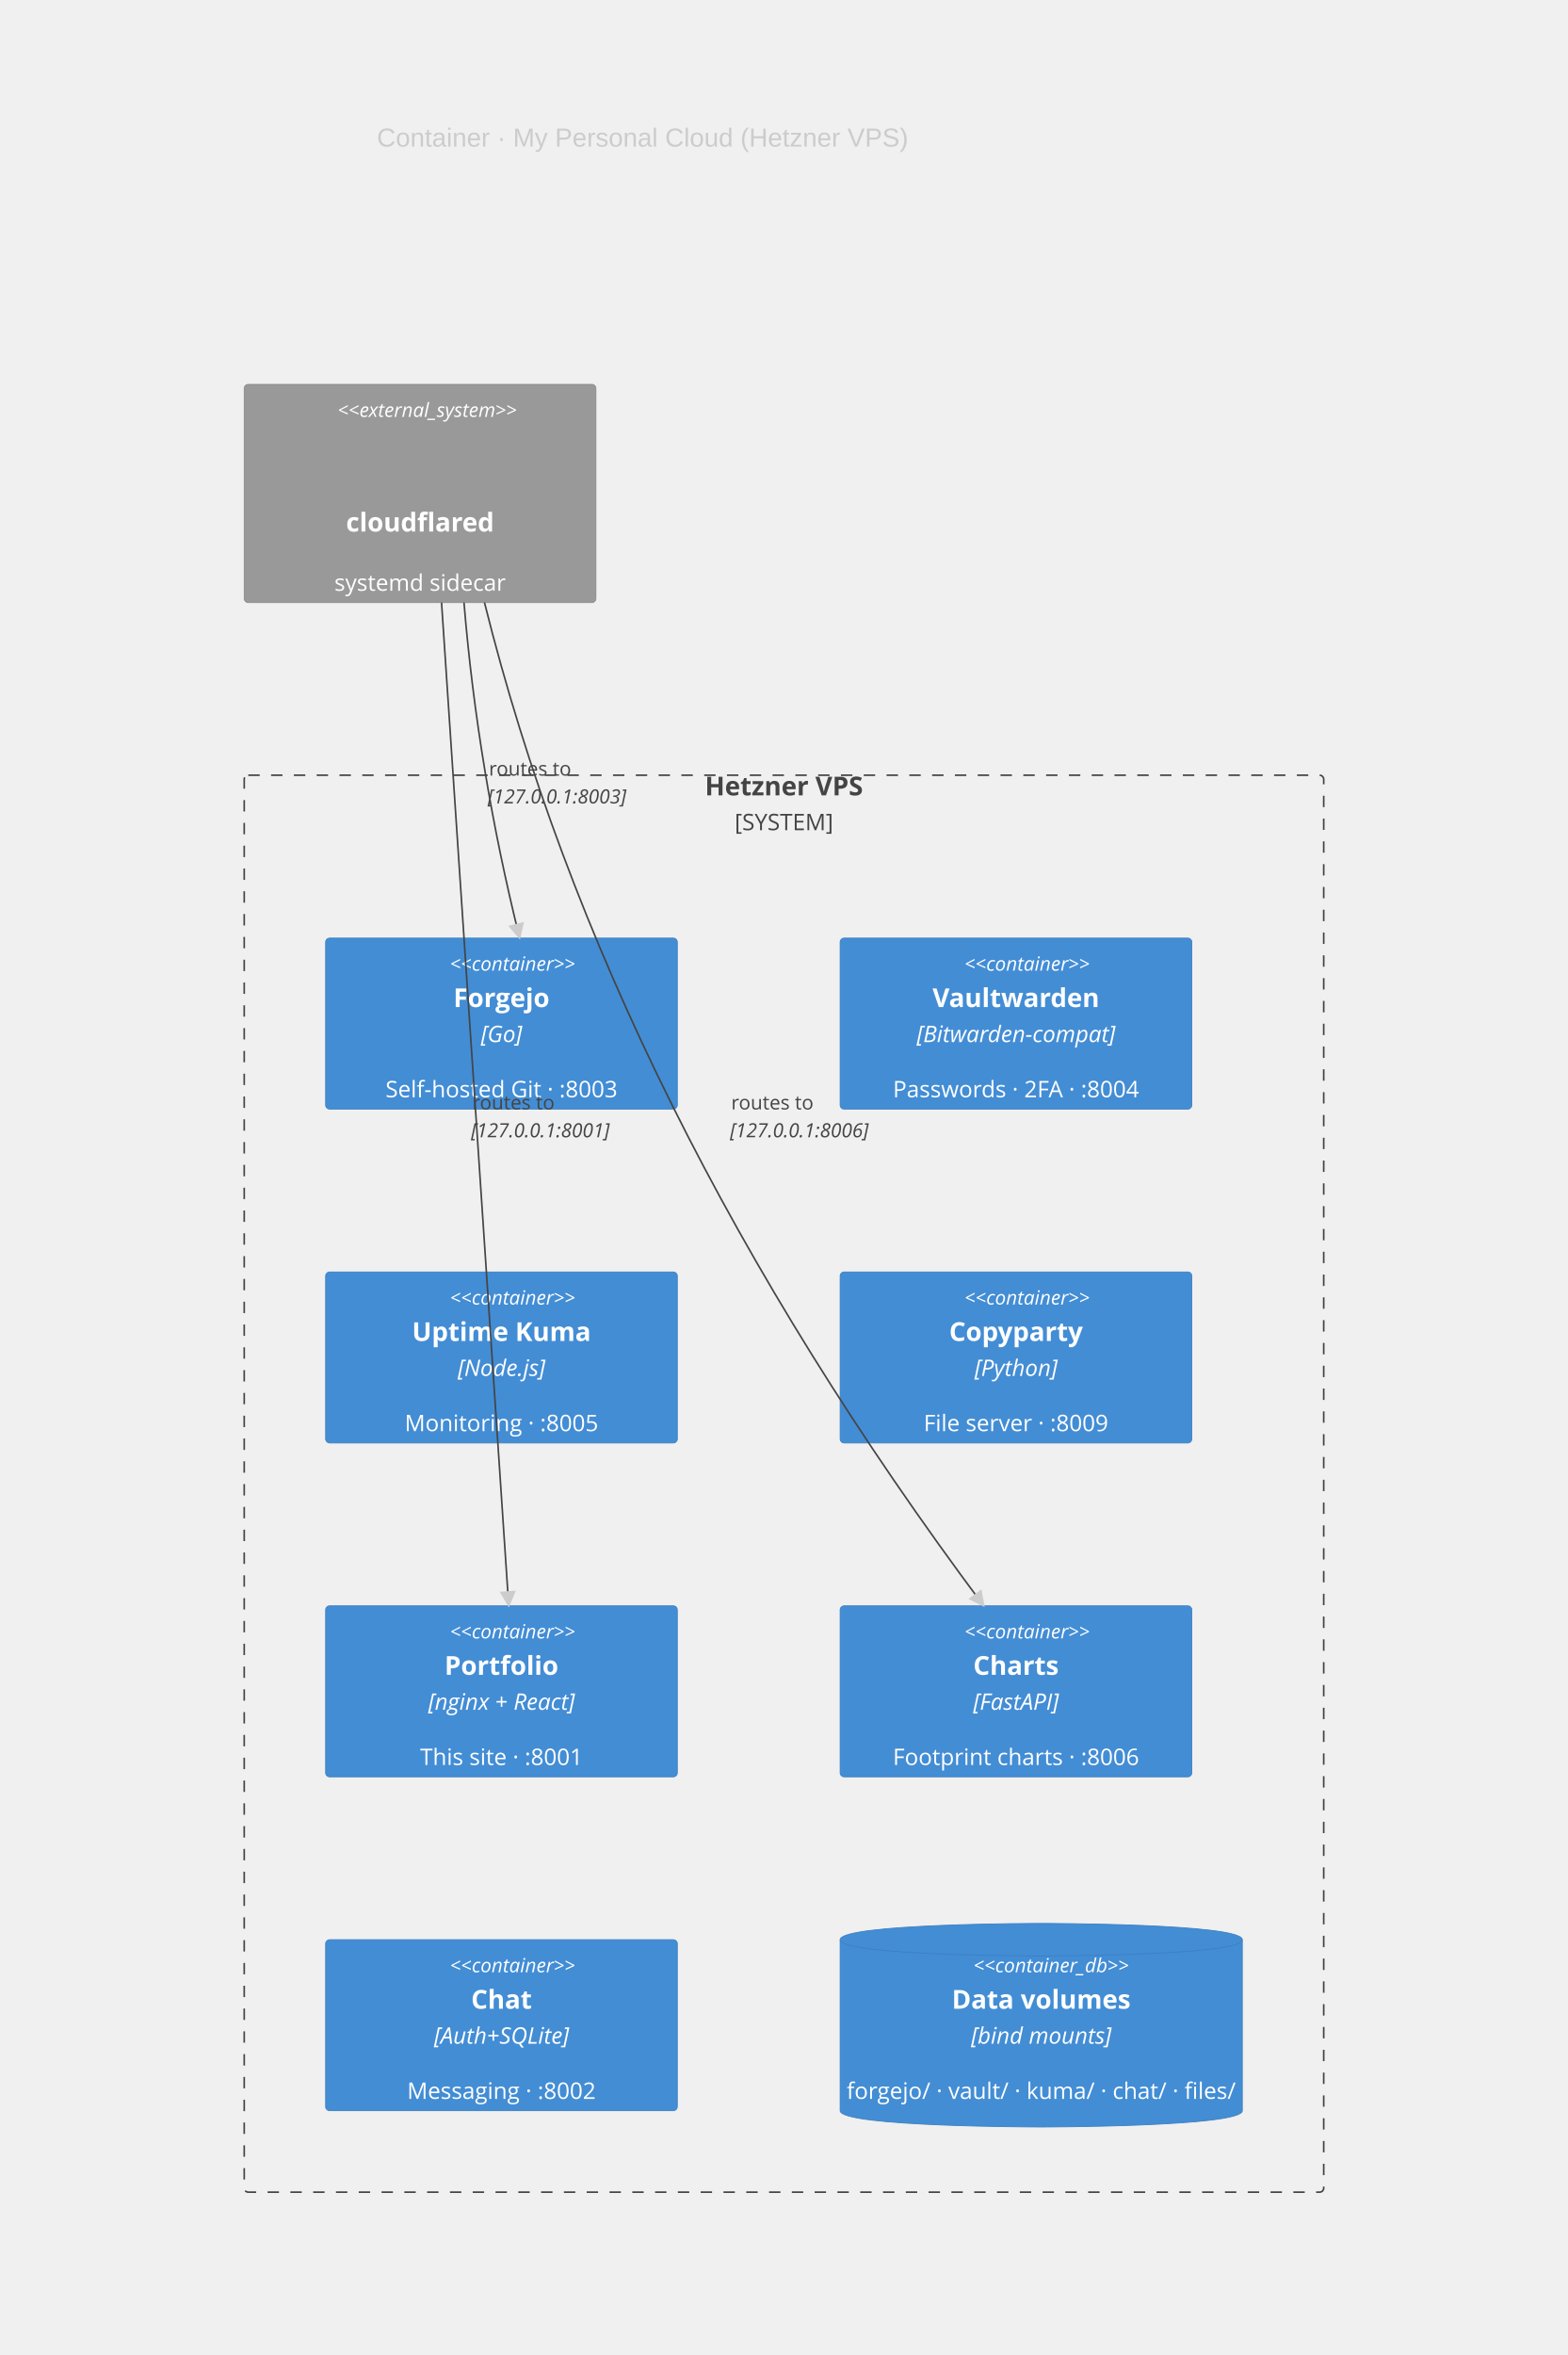
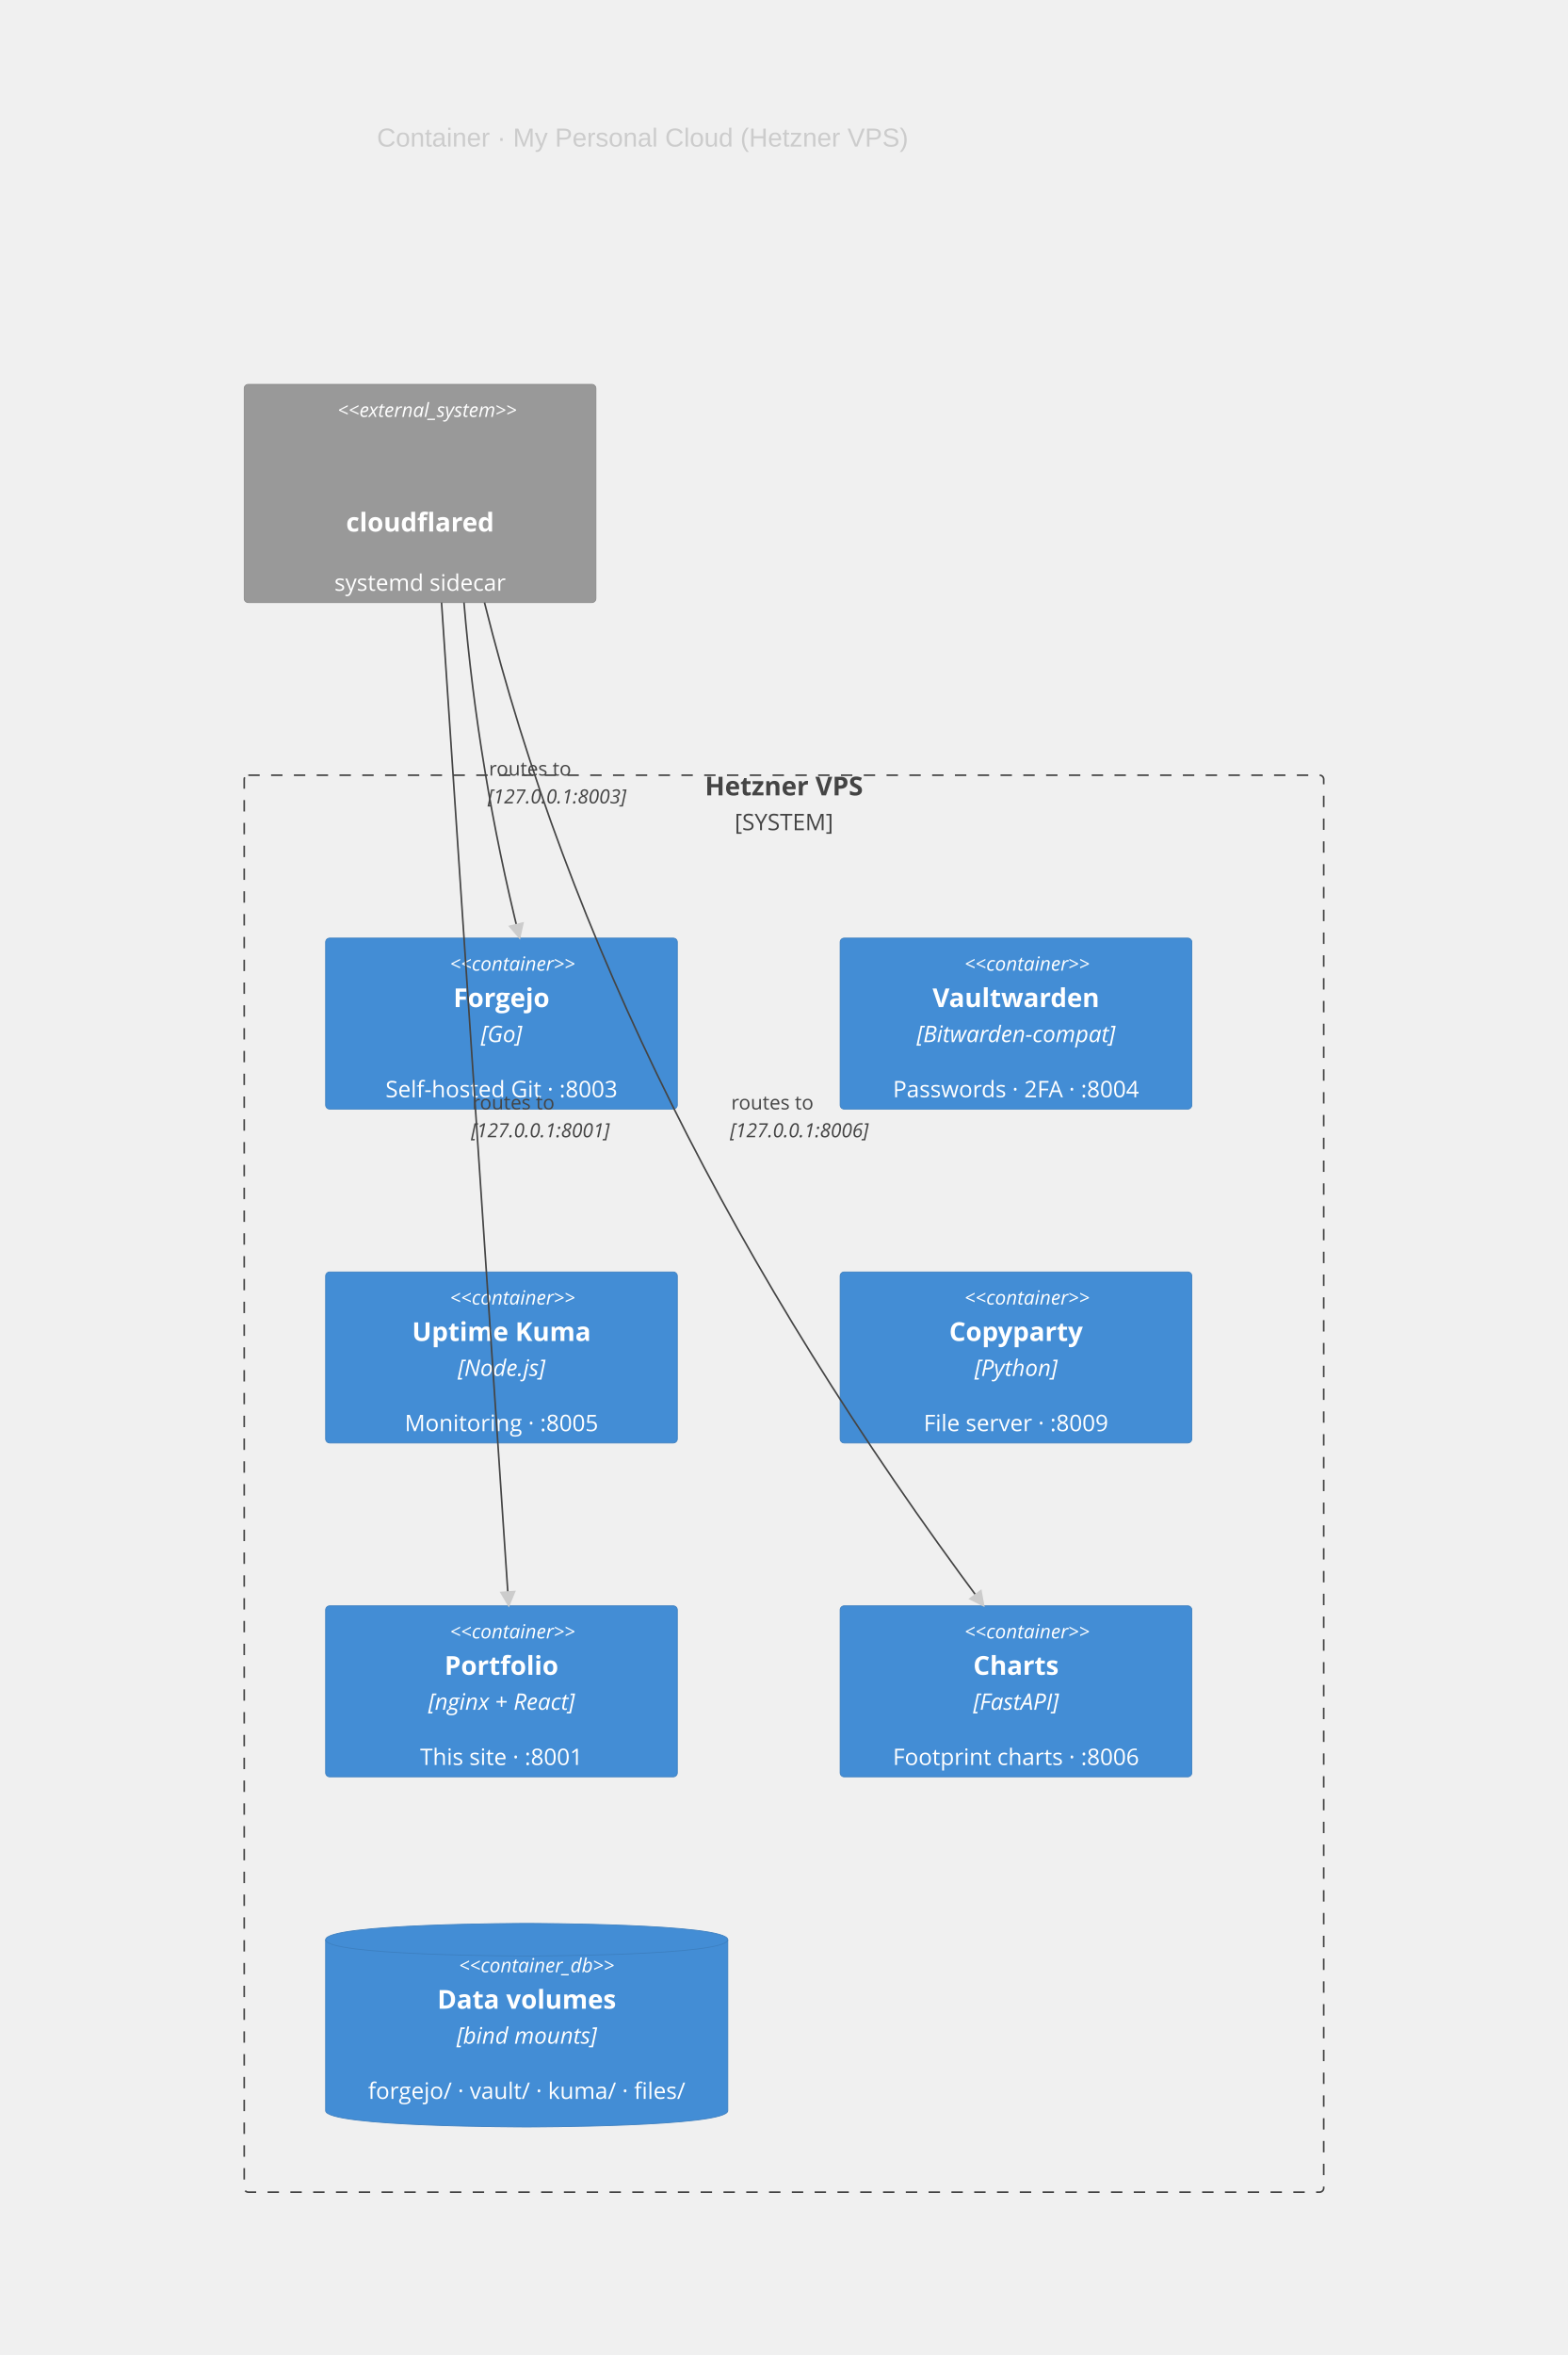
<svg xmlns="http://www.w3.org/2000/svg" id="my-svg" width="100%" style="max-width: 963px; background-color: transparent;" viewBox="0 -70 963 1446" role="graphics-document document" aria-roledescription="c4">
  <style>#my-svg{font-family:"trebuchet ms",verdana,arial,sans-serif;font-size:16px;fill:#ccc;}@keyframes edge-animation-frame{from{stroke-dashoffset:0;}}@keyframes dash{to{stroke-dashoffset:0;}}#my-svg .edge-animation-slow{stroke-dasharray:9,5!important;stroke-dashoffset:900;animation:dash 50s linear infinite;stroke-linecap:round;}#my-svg .edge-animation-fast{stroke-dasharray:9,5!important;stroke-dashoffset:900;animation:dash 20s linear infinite;stroke-linecap:round;}#my-svg .error-icon{fill:#a44141;}#my-svg .error-text{fill:#ddd;stroke:#ddd;}#my-svg .edge-thickness-normal{stroke-width:1px;}#my-svg .edge-thickness-thick{stroke-width:3.5px;}#my-svg .edge-pattern-solid{stroke-dasharray:0;}#my-svg .edge-thickness-invisible{stroke-width:0;fill:none;}#my-svg .edge-pattern-dashed{stroke-dasharray:3;}#my-svg .edge-pattern-dotted{stroke-dasharray:2;}#my-svg .marker{fill:lightgrey;stroke:lightgrey;}#my-svg .marker.cross{stroke:lightgrey;}#my-svg svg{font-family:"trebuchet ms",verdana,arial,sans-serif;font-size:16px;}#my-svg p{margin:0;}#my-svg .person{stroke:#cccccc;fill:#1f2020;}#my-svg .node .neo-node{stroke:#ccc;}#my-svg [data-look="neo"].node rect,#my-svg [data-look="neo"].cluster rect,#my-svg [data-look="neo"].node polygon{stroke:url(#my-svg-gradient);filter:drop-shadow( 1px 2px 2px rgba(185,185,185,1));}#my-svg [data-look="neo"].swimlane.cluster rect{filter:none;}#my-svg [data-look="neo"].node path{stroke:url(#my-svg-gradient);stroke-width:1px;}#my-svg [data-look="neo"].node .outer-path{filter:drop-shadow( 1px 2px 2px rgba(185,185,185,1));}#my-svg [data-look="neo"].node .neo-line path{stroke:#ccc;filter:none;}#my-svg [data-look="neo"].node circle{stroke:url(#my-svg-gradient);filter:drop-shadow( 1px 2px 2px rgba(185,185,185,1));}#my-svg [data-look="neo"].node circle .state-start{fill:#000000;}#my-svg [data-look="neo"].icon-shape .icon{fill:url(#my-svg-gradient);filter:drop-shadow( 1px 2px 2px rgba(185,185,185,1));}#my-svg [data-look="neo"].icon-shape .icon-neo path{stroke:url(#my-svg-gradient);filter:drop-shadow( 1px 2px 2px rgba(185,185,185,1));}#my-svg :root{--mermaid-font-family:"trebuchet ms",verdana,arial,sans-serif;}</style>
  <g />
  <defs>
    <symbol id="my-svg-computer" width="24" height="24">
      <path transform="scale(.5)" d="M2 2v13h20v-13h-20zm18 11h-16v-9h16v9zm-10.228 6l.466-1h3.524l.467 1h-4.457zm14.228 3h-24l2-6h2.104l-1.33 4h18.45l-1.297-4h2.073l2 6zm-5-10h-14v-7h14v7z" />
    </symbol>
  </defs>
  <defs>
    <symbol id="my-svg-database" fill-rule="evenodd" clip-rule="evenodd">
      <path transform="scale(.5)" d="M12.258.001l.256.004.255.005.253.008.251.01.249.012.247.015.246.016.242.019.241.02.239.023.236.024.233.027.231.028.229.031.225.032.223.034.22.036.217.038.214.04.211.041.208.043.205.045.201.046.198.048.194.05.191.051.187.053.183.054.18.056.175.057.172.059.168.06.163.061.16.063.155.064.15.066.074.033.073.033.071.034.07.034.069.035.068.035.067.035.066.035.064.036.064.036.062.036.06.036.06.037.058.037.058.037.055.038.055.038.053.038.052.038.051.039.05.039.048.039.047.039.045.04.044.04.043.04.041.04.04.041.039.041.037.041.036.041.034.041.033.042.032.042.03.042.029.042.027.042.026.043.024.043.023.043.021.043.02.043.018.044.017.043.015.044.013.044.012.044.011.045.009.044.007.045.006.045.004.045.002.045.001.045v17l-.001.045-.002.045-.004.045-.006.045-.007.045-.009.044-.011.045-.012.044-.013.044-.015.044-.017.043-.018.044-.02.043-.021.043-.023.043-.024.043-.026.043-.027.042-.029.042-.03.042-.032.042-.033.042-.034.041-.036.041-.037.041-.039.041-.04.041-.041.04-.043.04-.044.04-.045.04-.047.039-.048.039-.05.039-.051.039-.052.038-.053.038-.055.038-.055.038-.058.037-.058.037-.06.037-.06.036-.062.036-.064.036-.064.036-.066.035-.067.035-.068.035-.069.035-.07.034-.071.034-.073.033-.074.033-.15.066-.155.064-.16.063-.163.061-.168.06-.172.059-.175.057-.18.056-.183.054-.187.053-.191.051-.194.05-.198.048-.201.046-.205.045-.208.043-.211.041-.214.04-.217.038-.22.036-.223.034-.225.032-.229.031-.231.028-.233.027-.236.024-.239.023-.241.02-.242.019-.246.016-.247.015-.249.012-.251.01-.253.008-.255.005-.256.004-.258.001-.258-.001-.256-.004-.255-.005-.253-.008-.251-.01-.249-.012-.247-.015-.245-.016-.243-.019-.241-.02-.238-.023-.236-.024-.234-.027-.231-.028-.228-.031-.226-.032-.223-.034-.22-.036-.217-.038-.214-.04-.211-.041-.208-.043-.204-.045-.201-.046-.198-.048-.195-.05-.19-.051-.187-.053-.184-.054-.179-.056-.176-.057-.172-.059-.167-.06-.164-.061-.159-.063-.155-.064-.151-.066-.074-.033-.072-.033-.072-.034-.07-.034-.069-.035-.068-.035-.067-.035-.066-.035-.064-.036-.063-.036-.062-.036-.061-.036-.06-.037-.058-.037-.057-.037-.056-.038-.055-.038-.053-.038-.052-.038-.051-.039-.049-.039-.049-.039-.046-.039-.046-.04-.044-.04-.043-.04-.041-.04-.04-.041-.039-.041-.037-.041-.036-.041-.034-.041-.033-.042-.032-.042-.03-.042-.029-.042-.027-.042-.026-.043-.024-.043-.023-.043-.021-.043-.02-.043-.018-.044-.017-.043-.015-.044-.013-.044-.012-.044-.011-.045-.009-.044-.007-.045-.006-.045-.004-.045-.002-.045-.001-.045v-17l.001-.045.002-.045.004-.045.006-.045.007-.045.009-.044.011-.045.012-.044.013-.044.015-.044.017-.043.018-.044.02-.043.021-.043.023-.043.024-.043.026-.043.027-.042.029-.042.03-.042.032-.042.033-.042.034-.041.036-.041.037-.041.039-.041.04-.041.041-.04.043-.04.044-.04.046-.04.046-.039.049-.039.049-.039.051-.039.052-.038.053-.038.055-.038.056-.038.057-.037.058-.037.06-.037.061-.036.062-.036.063-.036.064-.036.066-.035.067-.035.068-.035.069-.035.07-.034.072-.034.072-.033.074-.033.151-.066.155-.064.159-.063.164-.061.167-.06.172-.059.176-.057.179-.056.184-.054.187-.053.19-.051.195-.05.198-.048.201-.046.204-.045.208-.043.211-.041.214-.04.217-.038.22-.036.223-.034.226-.032.228-.031.231-.028.234-.027.236-.024.238-.023.241-.02.243-.019.245-.016.247-.015.249-.012.251-.01.253-.008.255-.005.256-.004.258-.001.258.001zm-9.258 20.499v.01l.001.021.003.021.004.022.005.021.006.022.007.022.009.023.01.022.011.023.012.023.013.023.015.023.016.024.017.023.018.024.019.024.021.024.022.025.023.024.024.025.052.049.056.05.061.051.066.051.07.051.075.051.079.052.084.052.088.052.092.052.097.052.102.051.105.052.11.052.114.051.119.051.123.051.127.05.131.05.135.05.139.048.144.049.147.047.152.047.155.047.16.045.163.045.167.043.171.043.176.041.178.041.183.039.187.039.19.037.194.035.197.035.202.033.204.031.209.03.212.029.216.027.219.025.222.024.226.021.23.02.233.018.236.016.24.015.243.012.246.01.249.008.253.005.256.004.259.001.26-.001.257-.004.254-.005.25-.008.247-.011.244-.012.241-.014.237-.016.233-.018.231-.021.226-.021.224-.024.22-.026.216-.027.212-.028.21-.031.205-.031.202-.034.198-.034.194-.036.191-.037.187-.039.183-.04.179-.04.175-.042.172-.043.168-.044.163-.045.16-.046.155-.046.152-.047.148-.048.143-.049.139-.049.136-.05.131-.05.126-.05.123-.051.118-.052.114-.051.11-.052.106-.052.101-.052.096-.052.092-.052.088-.053.083-.051.079-.052.074-.052.07-.051.065-.051.06-.051.056-.05.051-.05.023-.024.023-.025.021-.024.02-.024.019-.024.018-.024.017-.024.015-.023.014-.024.013-.023.012-.023.01-.023.01-.022.008-.022.006-.022.006-.022.004-.022.004-.021.001-.021.001-.021v-4.127l-.077.055-.08.053-.083.054-.085.053-.087.052-.09.052-.093.051-.095.05-.097.05-.1.049-.102.049-.105.048-.106.047-.109.047-.111.046-.114.045-.115.045-.118.044-.12.043-.122.042-.124.042-.126.041-.128.04-.13.04-.132.038-.134.038-.135.037-.138.037-.139.035-.142.035-.143.034-.144.033-.147.032-.148.031-.15.03-.151.03-.153.029-.154.027-.156.027-.158.026-.159.025-.161.024-.162.023-.163.022-.165.021-.166.02-.167.019-.169.018-.169.017-.171.016-.173.015-.173.014-.175.013-.175.012-.177.011-.178.01-.179.008-.179.008-.181.006-.182.005-.182.004-.184.003-.184.002h-.37l-.184-.002-.184-.003-.182-.004-.182-.005-.181-.006-.179-.008-.179-.008-.178-.01-.176-.011-.176-.012-.175-.013-.173-.014-.172-.015-.171-.016-.17-.017-.169-.018-.167-.019-.166-.02-.165-.021-.163-.022-.162-.023-.161-.024-.159-.025-.157-.026-.156-.027-.155-.027-.153-.029-.151-.03-.15-.03-.148-.031-.146-.032-.145-.033-.143-.034-.141-.035-.14-.035-.137-.037-.136-.037-.134-.038-.132-.038-.13-.04-.128-.04-.126-.041-.124-.042-.122-.042-.12-.044-.117-.043-.116-.045-.113-.045-.112-.046-.109-.047-.106-.047-.105-.048-.102-.049-.1-.049-.097-.05-.095-.05-.093-.052-.09-.051-.087-.052-.085-.053-.083-.054-.08-.054-.077-.054v4.127zm0-5.654v.011l.001.021.003.021.004.021.005.022.006.022.007.022.009.022.01.022.011.023.012.023.013.023.015.024.016.023.017.024.018.024.019.024.021.024.022.024.023.025.024.024.052.05.056.05.061.05.066.051.07.051.075.052.079.051.084.052.088.052.092.052.097.052.102.052.105.052.11.051.114.051.119.052.123.05.127.051.131.05.135.049.139.049.144.048.147.048.152.047.155.046.16.045.163.045.167.044.171.042.176.042.178.04.183.04.187.038.19.037.194.036.197.034.202.033.204.032.209.03.212.028.216.027.219.025.222.024.226.022.23.02.233.018.236.016.24.014.243.012.246.01.249.008.253.006.256.003.259.001.26-.001.257-.003.254-.006.25-.008.247-.01.244-.012.241-.015.237-.016.233-.018.231-.02.226-.022.224-.024.22-.025.216-.027.212-.029.21-.03.205-.032.202-.033.198-.035.194-.036.191-.037.187-.039.183-.039.179-.041.175-.042.172-.043.168-.044.163-.045.16-.045.155-.047.152-.047.148-.048.143-.048.139-.05.136-.049.131-.05.126-.051.123-.051.118-.051.114-.052.11-.052.106-.052.101-.052.096-.052.092-.052.088-.052.083-.052.079-.052.074-.051.07-.052.065-.051.06-.05.056-.051.051-.049.023-.025.023-.024.021-.025.02-.024.019-.024.018-.024.017-.024.015-.023.014-.023.013-.024.012-.022.01-.023.01-.023.008-.022.006-.022.006-.022.004-.021.004-.022.001-.021.001-.021v-4.139l-.077.054-.08.054-.083.054-.085.052-.087.053-.09.051-.093.051-.095.051-.097.05-.1.049-.102.049-.105.048-.106.047-.109.047-.111.046-.114.045-.115.044-.118.044-.12.044-.122.042-.124.042-.126.041-.128.04-.13.039-.132.039-.134.038-.135.037-.138.036-.139.036-.142.035-.143.033-.144.033-.147.033-.148.031-.15.03-.151.03-.153.028-.154.028-.156.027-.158.026-.159.025-.161.024-.162.023-.163.022-.165.021-.166.02-.167.019-.169.018-.169.017-.171.016-.173.015-.173.014-.175.013-.175.012-.177.011-.178.009-.179.009-.179.007-.181.007-.182.005-.182.004-.184.003-.184.002h-.37l-.184-.002-.184-.003-.182-.004-.182-.005-.181-.007-.179-.007-.179-.009-.178-.009-.176-.011-.176-.012-.175-.013-.173-.014-.172-.015-.171-.016-.17-.017-.169-.018-.167-.019-.166-.02-.165-.021-.163-.022-.162-.023-.161-.024-.159-.025-.157-.026-.156-.027-.155-.028-.153-.028-.151-.03-.15-.03-.148-.031-.146-.033-.145-.033-.143-.033-.141-.035-.14-.036-.137-.036-.136-.037-.134-.038-.132-.039-.13-.039-.128-.04-.126-.041-.124-.042-.122-.043-.12-.043-.117-.044-.116-.044-.113-.046-.112-.046-.109-.046-.106-.047-.105-.048-.102-.049-.1-.049-.097-.05-.095-.051-.093-.051-.09-.051-.087-.053-.085-.052-.083-.054-.08-.054-.077-.054v4.139zm0-5.666v.011l.001.02.003.022.004.021.005.022.006.021.007.022.009.023.01.022.011.023.012.023.013.023.015.023.016.024.017.024.018.023.019.024.021.025.022.024.023.024.024.025.052.05.056.05.061.05.066.051.07.051.075.052.079.051.084.052.088.052.092.052.097.052.102.052.105.051.11.052.114.051.119.051.123.051.127.05.131.05.135.05.139.049.144.048.147.048.152.047.155.046.16.045.163.045.167.043.171.043.176.042.178.04.183.04.187.038.19.037.194.036.197.034.202.033.204.032.209.03.212.028.216.027.219.025.222.024.226.021.23.02.233.018.236.017.24.014.243.012.246.01.249.008.253.006.256.003.259.001.26-.001.257-.003.254-.006.25-.008.247-.01.244-.013.241-.014.237-.016.233-.018.231-.02.226-.022.224-.024.22-.025.216-.027.212-.029.21-.03.205-.032.202-.033.198-.035.194-.036.191-.037.187-.039.183-.039.179-.041.175-.042.172-.043.168-.044.163-.045.16-.045.155-.047.152-.047.148-.048.143-.049.139-.049.136-.049.131-.051.126-.05.123-.051.118-.052.114-.051.11-.052.106-.052.101-.052.096-.052.092-.052.088-.052.083-.052.079-.052.074-.052.07-.051.065-.051.06-.051.056-.05.051-.049.023-.025.023-.025.021-.024.02-.024.019-.024.018-.024.017-.024.015-.023.014-.024.013-.023.012-.023.01-.022.01-.023.008-.022.006-.022.006-.022.004-.022.004-.021.001-.021.001-.021v-4.153l-.077.054-.08.054-.083.053-.085.053-.087.053-.09.051-.093.051-.095.051-.097.05-.1.049-.102.048-.105.048-.106.048-.109.046-.111.046-.114.046-.115.044-.118.044-.12.043-.122.043-.124.042-.126.041-.128.04-.13.039-.132.039-.134.038-.135.037-.138.036-.139.036-.142.034-.143.034-.144.033-.147.032-.148.032-.15.03-.151.03-.153.028-.154.028-.156.027-.158.026-.159.024-.161.024-.162.023-.163.023-.165.021-.166.02-.167.019-.169.018-.169.017-.171.016-.173.015-.173.014-.175.013-.175.012-.177.01-.178.01-.179.009-.179.007-.181.006-.182.006-.182.004-.184.003-.184.001-.185.001-.185-.001-.184-.001-.184-.003-.182-.004-.182-.006-.181-.006-.179-.007-.179-.009-.178-.01-.176-.01-.176-.012-.175-.013-.173-.014-.172-.015-.171-.016-.17-.017-.169-.018-.167-.019-.166-.02-.165-.021-.163-.023-.162-.023-.161-.024-.159-.024-.157-.026-.156-.027-.155-.028-.153-.028-.151-.03-.15-.03-.148-.032-.146-.032-.145-.033-.143-.034-.141-.034-.14-.036-.137-.036-.136-.037-.134-.038-.132-.039-.13-.039-.128-.041-.126-.041-.124-.041-.122-.043-.12-.043-.117-.044-.116-.044-.113-.046-.112-.046-.109-.046-.106-.048-.105-.048-.102-.048-.1-.05-.097-.049-.095-.051-.093-.051-.09-.052-.087-.052-.085-.053-.083-.053-.08-.054-.077-.054v4.153zm8.74-8.179l-.257.004-.254.005-.25.008-.247.011-.244.012-.241.014-.237.016-.233.018-.231.021-.226.022-.224.023-.22.026-.216.027-.212.028-.21.031-.205.032-.202.033-.198.034-.194.036-.191.038-.187.038-.183.04-.179.041-.175.042-.172.043-.168.043-.163.045-.16.046-.155.046-.152.048-.148.048-.143.048-.139.049-.136.05-.131.05-.126.051-.123.051-.118.051-.114.052-.11.052-.106.052-.101.052-.096.052-.092.052-.088.052-.083.052-.079.052-.074.051-.07.052-.065.051-.06.05-.056.05-.051.05-.023.025-.023.024-.021.024-.02.025-.019.024-.018.024-.017.023-.015.024-.014.023-.013.023-.012.023-.01.023-.01.022-.008.022-.006.023-.006.021-.004.022-.004.021-.001.021-.001.021.001.021.001.021.004.021.004.022.006.021.006.023.008.022.01.022.01.023.012.023.013.023.014.023.015.024.017.023.018.024.019.024.02.025.021.024.023.024.023.025.051.05.056.05.06.05.065.051.07.052.074.051.079.052.083.052.088.052.092.052.096.052.101.052.106.052.11.052.114.052.118.051.123.051.126.051.131.05.136.05.139.049.143.048.148.048.152.048.155.046.16.046.163.045.168.043.172.043.175.042.179.041.183.04.187.038.191.038.194.036.198.034.202.033.205.032.21.031.212.028.216.027.22.026.224.023.226.022.231.021.233.018.237.016.241.014.244.012.247.011.25.008.254.005.257.004.26.001.26-.001.257-.004.254-.005.25-.008.247-.011.244-.012.241-.014.237-.016.233-.018.231-.021.226-.022.224-.023.22-.026.216-.027.212-.028.21-.031.205-.032.202-.033.198-.034.194-.036.191-.038.187-.038.183-.04.179-.041.175-.042.172-.043.168-.043.163-.045.16-.046.155-.046.152-.048.148-.048.143-.048.139-.049.136-.05.131-.05.126-.051.123-.051.118-.051.114-.052.11-.052.106-.052.101-.052.096-.052.092-.052.088-.052.083-.052.079-.052.074-.051.07-.052.065-.051.06-.05.056-.05.051-.05.023-.025.023-.024.021-.024.02-.025.019-.024.018-.024.017-.023.015-.024.014-.023.013-.023.012-.023.01-.023.01-.022.008-.022.006-.023.006-.021.004-.022.004-.021.001-.021.001-.021-.001-.021-.001-.021-.004-.021-.004-.022-.006-.021-.006-.023-.008-.022-.01-.022-.01-.023-.012-.023-.013-.023-.014-.023-.015-.024-.017-.023-.018-.024-.019-.024-.02-.025-.021-.024-.023-.024-.023-.025-.051-.05-.056-.05-.06-.05-.065-.051-.07-.052-.074-.051-.079-.052-.083-.052-.088-.052-.092-.052-.096-.052-.101-.052-.106-.052-.11-.052-.114-.052-.118-.051-.123-.051-.126-.051-.131-.05-.136-.05-.139-.049-.143-.048-.148-.048-.152-.048-.155-.046-.16-.046-.163-.045-.168-.043-.172-.043-.175-.042-.179-.041-.183-.04-.187-.038-.191-.038-.194-.036-.198-.034-.202-.033-.205-.032-.21-.031-.212-.028-.216-.027-.22-.026-.224-.023-.226-.022-.231-.021-.233-.018-.237-.016-.241-.014-.244-.012-.247-.011-.25-.008-.254-.005-.257-.004-.26-.001-.26.001z" />
    </symbol>
  </defs>
  <defs>
    <symbol id="my-svg-clock" width="24" height="24">
      <path transform="scale(.5)" d="M12 2c5.514 0 10 4.486 10 10s-4.486 10-10 10-10-4.486-10-10 4.486-10 10-10zm0-2c-6.627 0-12 5.373-12 12s5.373 12 12 12 12-5.373 12-12-5.373-12-12-12zm5.848 12.459c.202.038.202.333.001.372-1.907.361-6.045 1.111-6.547 1.111-.719 0-1.301-.582-1.301-1.301 0-.512.77-5.447 1.125-7.445.034-.192.312-.181.343.014l.985 6.238 5.394 1.011z" />
    </symbol>
  </defs>
  <g class="person-man">
    <rect x="150" y="166" fill="#999999" stroke="#8A8A8A" width="216" height="134" rx="2.5" ry="2.5" stroke-width="0.5" />
    <text fill="#FFFFFF" font-family="&quot;Open Sans&quot;, sans-serif" font-size="12" font-style="italic" lengthAdjust="spacing" textLength="101" x="207.5" y="186">&lt;&lt;external_system&gt;&gt;</text>
    <text x="258" y="252" dominant-baseline="middle" fill="#FFFFFF" style="text-anchor: middle; font-size: 16px; font-weight: bold; font-family: &quot;Open Sans&quot;, sans-serif;">
      <tspan dy="0" alignment-baseline="mathematical">cloudflared</tspan>
    </text>
    <text x="258" y="289" dominant-baseline="middle" fill="#FFFFFF" style="text-anchor: middle; font-size: 14px; font-weight: normal; font-family: &quot;Open Sans&quot;, sans-serif;">
      <tspan dy="0" alignment-baseline="mathematical">systemd sidecar</tspan>
    </text>
  </g>
  <g class="person-man">
    <rect x="200" y="506" fill="#438DD5" stroke="#3C7FC0" width="216" height="105" rx="2.5" ry="2.5" stroke-width="0.5" />
    <text fill="#FFFFFF" font-family="&quot;Open Sans&quot;, sans-serif" font-size="12" font-style="italic" lengthAdjust="spacing" textLength="63" x="276.5" y="526">&lt;&lt;container&gt;&gt;</text>
    <text x="308" y="544" dominant-baseline="middle" fill="#FFFFFF" style="text-anchor: middle; font-size: 16px; font-weight: bold; font-family: &quot;Open Sans&quot;, sans-serif;">
      <tspan dy="0" alignment-baseline="mathematical">Forgejo</tspan>
    </text>
    <text x="308" y="566" dominant-baseline="middle" fill="#FFFFFF" font-style="italic" style="text-anchor: middle; font-size: 14px; font-weight: normal; font-family: &quot;Open Sans&quot;, sans-serif;">
      <tspan dy="0" alignment-baseline="mathematical">[Go]</tspan>
    </text>
    <text x="308" y="600" dominant-baseline="middle" fill="#FFFFFF" style="text-anchor: middle; font-size: 14px; font-weight: normal; font-family: &quot;Open Sans&quot;, sans-serif;">
      <tspan dy="0" alignment-baseline="mathematical">Self-hosted Git · :8003</tspan>
    </text>
  </g>
  <g class="person-man">
    <rect x="516" y="506" fill="#438DD5" stroke="#3C7FC0" width="216" height="105" rx="2.5" ry="2.5" stroke-width="0.5" />
    <text fill="#FFFFFF" font-family="&quot;Open Sans&quot;, sans-serif" font-size="12" font-style="italic" lengthAdjust="spacing" textLength="63" x="592.5" y="526">&lt;&lt;container&gt;&gt;</text>
    <text x="624" y="544" dominant-baseline="middle" fill="#FFFFFF" style="text-anchor: middle; font-size: 16px; font-weight: bold; font-family: &quot;Open Sans&quot;, sans-serif;">
      <tspan dy="0" alignment-baseline="mathematical">Vaultwarden</tspan>
    </text>
    <text x="624" y="566" dominant-baseline="middle" fill="#FFFFFF" font-style="italic" style="text-anchor: middle; font-size: 14px; font-weight: normal; font-family: &quot;Open Sans&quot;, sans-serif;">
      <tspan dy="0" alignment-baseline="mathematical">[Bitwarden-compat]</tspan>
    </text>
    <text x="624" y="600" dominant-baseline="middle" fill="#FFFFFF" style="text-anchor: middle; font-size: 14px; font-weight: normal; font-family: &quot;Open Sans&quot;, sans-serif;">
      <tspan dy="0" alignment-baseline="mathematical">Passwords · 2FA · :8004</tspan>
    </text>
  </g>
  <g class="person-man">
    <rect x="200" y="711" fill="#438DD5" stroke="#3C7FC0" width="216" height="105" rx="2.5" ry="2.5" stroke-width="0.5" />
    <text fill="#FFFFFF" font-family="&quot;Open Sans&quot;, sans-serif" font-size="12" font-style="italic" lengthAdjust="spacing" textLength="63" x="276.5" y="731">&lt;&lt;container&gt;&gt;</text>
    <text x="308" y="749" dominant-baseline="middle" fill="#FFFFFF" style="text-anchor: middle; font-size: 16px; font-weight: bold; font-family: &quot;Open Sans&quot;, sans-serif;">
      <tspan dy="0" alignment-baseline="mathematical">Uptime Kuma</tspan>
    </text>
    <text x="308" y="771" dominant-baseline="middle" fill="#FFFFFF" font-style="italic" style="text-anchor: middle; font-size: 14px; font-weight: normal; font-family: &quot;Open Sans&quot;, sans-serif;">
      <tspan dy="0" alignment-baseline="mathematical">[Node.js]</tspan>
    </text>
    <text x="308" y="805" dominant-baseline="middle" fill="#FFFFFF" style="text-anchor: middle; font-size: 14px; font-weight: normal; font-family: &quot;Open Sans&quot;, sans-serif;">
      <tspan dy="0" alignment-baseline="mathematical">Monitoring · :8005</tspan>
    </text>
  </g>
  <g class="person-man">
    <rect x="516" y="711" fill="#438DD5" stroke="#3C7FC0" width="216" height="105" rx="2.5" ry="2.5" stroke-width="0.5" />
    <text fill="#FFFFFF" font-family="&quot;Open Sans&quot;, sans-serif" font-size="12" font-style="italic" lengthAdjust="spacing" textLength="63" x="592.5" y="731">&lt;&lt;container&gt;&gt;</text>
    <text x="624" y="749" dominant-baseline="middle" fill="#FFFFFF" style="text-anchor: middle; font-size: 16px; font-weight: bold; font-family: &quot;Open Sans&quot;, sans-serif;">
      <tspan dy="0" alignment-baseline="mathematical">Copyparty</tspan>
    </text>
    <text x="624" y="771" dominant-baseline="middle" fill="#FFFFFF" font-style="italic" style="text-anchor: middle; font-size: 14px; font-weight: normal; font-family: &quot;Open Sans&quot;, sans-serif;">
      <tspan dy="0" alignment-baseline="mathematical">[Python]</tspan>
    </text>
    <text x="624" y="805" dominant-baseline="middle" fill="#FFFFFF" style="text-anchor: middle; font-size: 14px; font-weight: normal; font-family: &quot;Open Sans&quot;, sans-serif;">
      <tspan dy="0" alignment-baseline="mathematical">File server · :8009</tspan>
    </text>
  </g>
  <g class="person-man">
    <rect x="200" y="916" fill="#438DD5" stroke="#3C7FC0" width="216" height="105" rx="2.5" ry="2.5" stroke-width="0.5" />
    <text fill="#FFFFFF" font-family="&quot;Open Sans&quot;, sans-serif" font-size="12" font-style="italic" lengthAdjust="spacing" textLength="63" x="276.5" y="936">&lt;&lt;container&gt;&gt;</text>
    <text x="308" y="954" dominant-baseline="middle" fill="#FFFFFF" style="text-anchor: middle; font-size: 16px; font-weight: bold; font-family: &quot;Open Sans&quot;, sans-serif;">
      <tspan dy="0" alignment-baseline="mathematical">Portfolio</tspan>
    </text>
    <text x="308" y="976" dominant-baseline="middle" fill="#FFFFFF" font-style="italic" style="text-anchor: middle; font-size: 14px; font-weight: normal; font-family: &quot;Open Sans&quot;, sans-serif;">
      <tspan dy="0" alignment-baseline="mathematical">[nginx + React]</tspan>
    </text>
    <text x="308" y="1010" dominant-baseline="middle" fill="#FFFFFF" style="text-anchor: middle; font-size: 14px; font-weight: normal; font-family: &quot;Open Sans&quot;, sans-serif;">
      <tspan dy="0" alignment-baseline="mathematical">This site · :8001</tspan>
    </text>
  </g>
  <g class="person-man">
    <rect x="516" y="916" fill="#438DD5" stroke="#3C7FC0" width="216" height="105" rx="2.5" ry="2.5" stroke-width="0.5" />
    <text fill="#FFFFFF" font-family="&quot;Open Sans&quot;, sans-serif" font-size="12" font-style="italic" lengthAdjust="spacing" textLength="63" x="592.5" y="936">&lt;&lt;container&gt;&gt;</text>
    <text x="624" y="954" dominant-baseline="middle" fill="#FFFFFF" style="text-anchor: middle; font-size: 16px; font-weight: bold; font-family: &quot;Open Sans&quot;, sans-serif;">
      <tspan dy="0" alignment-baseline="mathematical">Charts</tspan>
    </text>
    <text x="624" y="976" dominant-baseline="middle" fill="#FFFFFF" font-style="italic" style="text-anchor: middle; font-size: 14px; font-weight: normal; font-family: &quot;Open Sans&quot;, sans-serif;">
      <tspan dy="0" alignment-baseline="mathematical">[FastAPI]</tspan>
    </text>
    <text x="624" y="1010" dominant-baseline="middle" fill="#FFFFFF" style="text-anchor: middle; font-size: 14px; font-weight: normal; font-family: &quot;Open Sans&quot;, sans-serif;">
      <tspan dy="0" alignment-baseline="mathematical">Footprint charts · :8006</tspan>
    </text>
  </g>
  <g class="person-man">
-     <rect x="200" y="1121" fill="#438DD5" stroke="#3C7FC0" width="216" height="105" rx="2.5" ry="2.5" stroke-width="0.5" />
-     <text fill="#FFFFFF" font-family="&quot;Open Sans&quot;, sans-serif" font-size="12" font-style="italic" lengthAdjust="spacing" textLength="63" x="276.5" y="1141">&lt;&lt;container&gt;&gt;</text>
-     <text x="308" y="1159" dominant-baseline="middle" fill="#FFFFFF" style="text-anchor: middle; font-size: 16px; font-weight: bold; font-family: &quot;Open Sans&quot;, sans-serif;">
-       <tspan dy="0" alignment-baseline="mathematical">Chat</tspan>
-     </text>
-     <text x="308" y="1181" dominant-baseline="middle" fill="#FFFFFF" font-style="italic" style="text-anchor: middle; font-size: 14px; font-weight: normal; font-family: &quot;Open Sans&quot;, sans-serif;">
-       <tspan dy="0" alignment-baseline="mathematical">[Auth+SQLite]</tspan>
-     </text>
-     <text x="308" y="1215" dominant-baseline="middle" fill="#FFFFFF" style="text-anchor: middle; font-size: 14px; font-weight: normal; font-family: &quot;Open Sans&quot;, sans-serif;">
-       <tspan dy="0" alignment-baseline="mathematical">Messaging · :8002</tspan>
-     </text>
-   </g>
-   <g class="person-man">
-     <path fill="#438DD5" stroke-width="0.5" stroke="#3C7FC0" d="M516,1121c0,-10 123.5,-10 123.5,-10c0,0 123.5,0 123.5,10l0,105c0,10 -123.5,10 -123.5,10c0,0 -123.5,0 -123.5,-10l0,-105" />
-     <path fill="none" stroke-width="0.5" stroke="#3C7FC0" d="M516,1121c0,10 123.5,10 123.5,10c0,0 123.5,0 123.5,-10" />
-     <text fill="#FFFFFF" font-family="&quot;Open Sans&quot;, sans-serif" font-size="12" font-style="italic" lengthAdjust="spacing" textLength="83" x="598" y="1141">&lt;&lt;container_db&gt;&gt;</text>
-     <text x="639.5" y="1159" dominant-baseline="middle" fill="#FFFFFF" style="text-anchor: middle; font-size: 16px; font-weight: bold; font-family: &quot;Open Sans&quot;, sans-serif;">
+     <path fill="#438DD5" stroke-width="0.5" stroke="#3C7FC0" d="M200,1121c0,-10 123.5,-10 123.5,-10c0,0 123.5,0 123.5,10l0,105c0,10 -123.5,10 -123.5,10c0,0 -123.5,0 -123.5,-10l0,-105" />
+     <path fill="none" stroke-width="0.5" stroke="#3C7FC0" d="M200,1121c0,10 123.5,10 123.5,10c0,0 123.5,0 123.5,-10" />
+     <text fill="#FFFFFF" font-family="&quot;Open Sans&quot;, sans-serif" font-size="12" font-style="italic" lengthAdjust="spacing" textLength="83" x="282" y="1141">&lt;&lt;container_db&gt;&gt;</text>
+     <text x="323.5" y="1159" dominant-baseline="middle" fill="#FFFFFF" style="text-anchor: middle; font-size: 16px; font-weight: bold; font-family: &quot;Open Sans&quot;, sans-serif;">
      <tspan dy="0" alignment-baseline="mathematical">Data volumes</tspan>
    </text>
-     <text x="639.5" y="1181" dominant-baseline="middle" fill="#FFFFFF" font-style="italic" style="text-anchor: middle; font-size: 14px; font-weight: normal; font-family: &quot;Open Sans&quot;, sans-serif;">
+     <text x="323.5" y="1181" dominant-baseline="middle" fill="#FFFFFF" font-style="italic" style="text-anchor: middle; font-size: 14px; font-weight: normal; font-family: &quot;Open Sans&quot;, sans-serif;">
      <tspan dy="0" alignment-baseline="mathematical">[bind mounts]</tspan>
    </text>
-     <text x="639.5" y="1215" dominant-baseline="middle" fill="#FFFFFF" style="text-anchor: middle; font-size: 14px; font-weight: normal; font-family: &quot;Open Sans&quot;, sans-serif;">
-       <tspan dy="0" alignment-baseline="mathematical">forgejo/ · vault/ · kuma/ · chat/ · files/</tspan>
+     <text x="323.5" y="1215" dominant-baseline="middle" fill="#FFFFFF" style="text-anchor: middle; font-size: 14px; font-weight: normal; font-family: &quot;Open Sans&quot;, sans-serif;">
+       <tspan dy="0" alignment-baseline="mathematical">forgejo/ · vault/ · kuma/ · files/</tspan>
    </text>
  </g>
  <g>
    <rect x="150" y="406" fill="none" stroke="#444444" width="663" height="870" rx="2.5" ry="2.5" stroke-width="1" stroke-dasharray="7.0,7.0" />
    <text x="481.5" y="414" dominant-baseline="middle" fill="#444444" style="text-anchor: middle; font-size: 16px; font-weight: bold; font-family: &quot;Open Sans&quot;, sans-serif;">
      <tspan dy="0" alignment-baseline="mathematical">Hetzner VPS</tspan>
    </text>
    <text x="481.5" y="436" dominant-baseline="middle" fill="#444444" style="text-anchor: middle; font-size: 14px; font-weight: normal; font-family: &quot;Open Sans&quot;, sans-serif;">
      <tspan dy="0" alignment-baseline="mathematical">[SYSTEM]</tspan>
    </text>
  </g>
  <defs>
    <marker id="my-svg-arrowhead" refX="9" refY="5" markerUnits="userSpaceOnUse" markerWidth="12" markerHeight="12" orient="auto">
      <path d="M 0 0 L 10 5 L 0 10 z" />
    </marker>
  </defs>
  <defs>
    <marker id="my-svg-arrowend" refX="1" refY="5" markerUnits="userSpaceOnUse" markerWidth="12" markerHeight="12" orient="auto">
      <path d="M 10 0 L 0 5 L 10 10 z" />
    </marker>
  </defs>
  <defs>
    <marker id="my-svg-crosshead" markerWidth="15" markerHeight="8" orient="auto" refX="16" refY="4">
      <path fill="black" stroke="#000000" stroke-width="1px" d="M 9,2 V 6 L16,4 Z" style="stroke-dasharray: 0, 0;" />
      <path fill="none" stroke="#000000" stroke-width="1px" d="M 0,1 L 6,7 M 6,1 L 0,7" style="stroke-dasharray: 0, 0;" />
    </marker>
  </defs>
  <defs>
    <marker id="my-svg-filled-head" refX="18" refY="7" markerWidth="20" markerHeight="28" orient="auto">
      <path d="M 18,7 L9,13 L14,7 L9,1 Z" />
    </marker>
  </defs>
  <g>
    <line x1="271.191" y1="300" x2="312.458" y2="916" stroke-width="1" stroke="#444444" marker-end="url(#my-svg-arrowhead)" style="fill: none;" />
    <text x="315.325" y="608" dominant-baseline="middle" fill="#444444" style="text-anchor: middle; font-size: 12px; font-weight: normal; font-family: &quot;Open Sans&quot;, sans-serif;">
      <tspan dy="0" alignment-baseline="mathematical">routes to</tspan>
    </text>
    <text x="331.825" y="625" dominant-baseline="middle" fill="#444444" font-style="italic" style="text-anchor: middle; font-size: 12px; font-weight: normal; font-family: &quot;Open Sans&quot;, sans-serif;">
      <tspan dy="0" alignment-baseline="mathematical">[127.0.0.1:8001]</tspan>
    </text>
    <path fill="none" stroke-width="1" stroke="#444444" d="M297.574,300 Q374.222,608 604.168,916" marker-end="url(#my-svg-arrowhead)" />
    <text x="474.371" y="608" dominant-baseline="middle" fill="#444444" style="text-anchor: middle; font-size: 12px; font-weight: normal; font-family: &quot;Open Sans&quot;, sans-serif;">
      <tspan dy="0" alignment-baseline="mathematical">routes to</tspan>
    </text>
    <text x="490.871" y="625" dominant-baseline="middle" fill="#444444" font-style="italic" style="text-anchor: middle; font-size: 12px; font-weight: normal; font-family: &quot;Open Sans&quot;, sans-serif;">
      <tspan dy="0" alignment-baseline="mathematical">[127.0.0.1:8006]</tspan>
    </text>
    <path fill="none" stroke-width="1" stroke="#444444" d="M284.971,300 Q293.516,403 319.154,506" marker-end="url(#my-svg-arrowhead)" />
    <text x="325.562" y="403" dominant-baseline="middle" fill="#444444" style="text-anchor: middle; font-size: 12px; font-weight: normal; font-family: &quot;Open Sans&quot;, sans-serif;">
      <tspan dy="0" alignment-baseline="mathematical">routes to</tspan>
    </text>
    <text x="342.062" y="420" dominant-baseline="middle" fill="#444444" font-style="italic" style="text-anchor: middle; font-size: 12px; font-weight: normal; font-family: &quot;Open Sans&quot;, sans-serif;">
      <tspan dy="0" alignment-baseline="mathematical">[127.0.0.1:8003]</tspan>
    </text>
  </g>
  <text x="231.5" y="20">Container · My Personal Cloud (Hetzner VPS)</text>
</svg>
